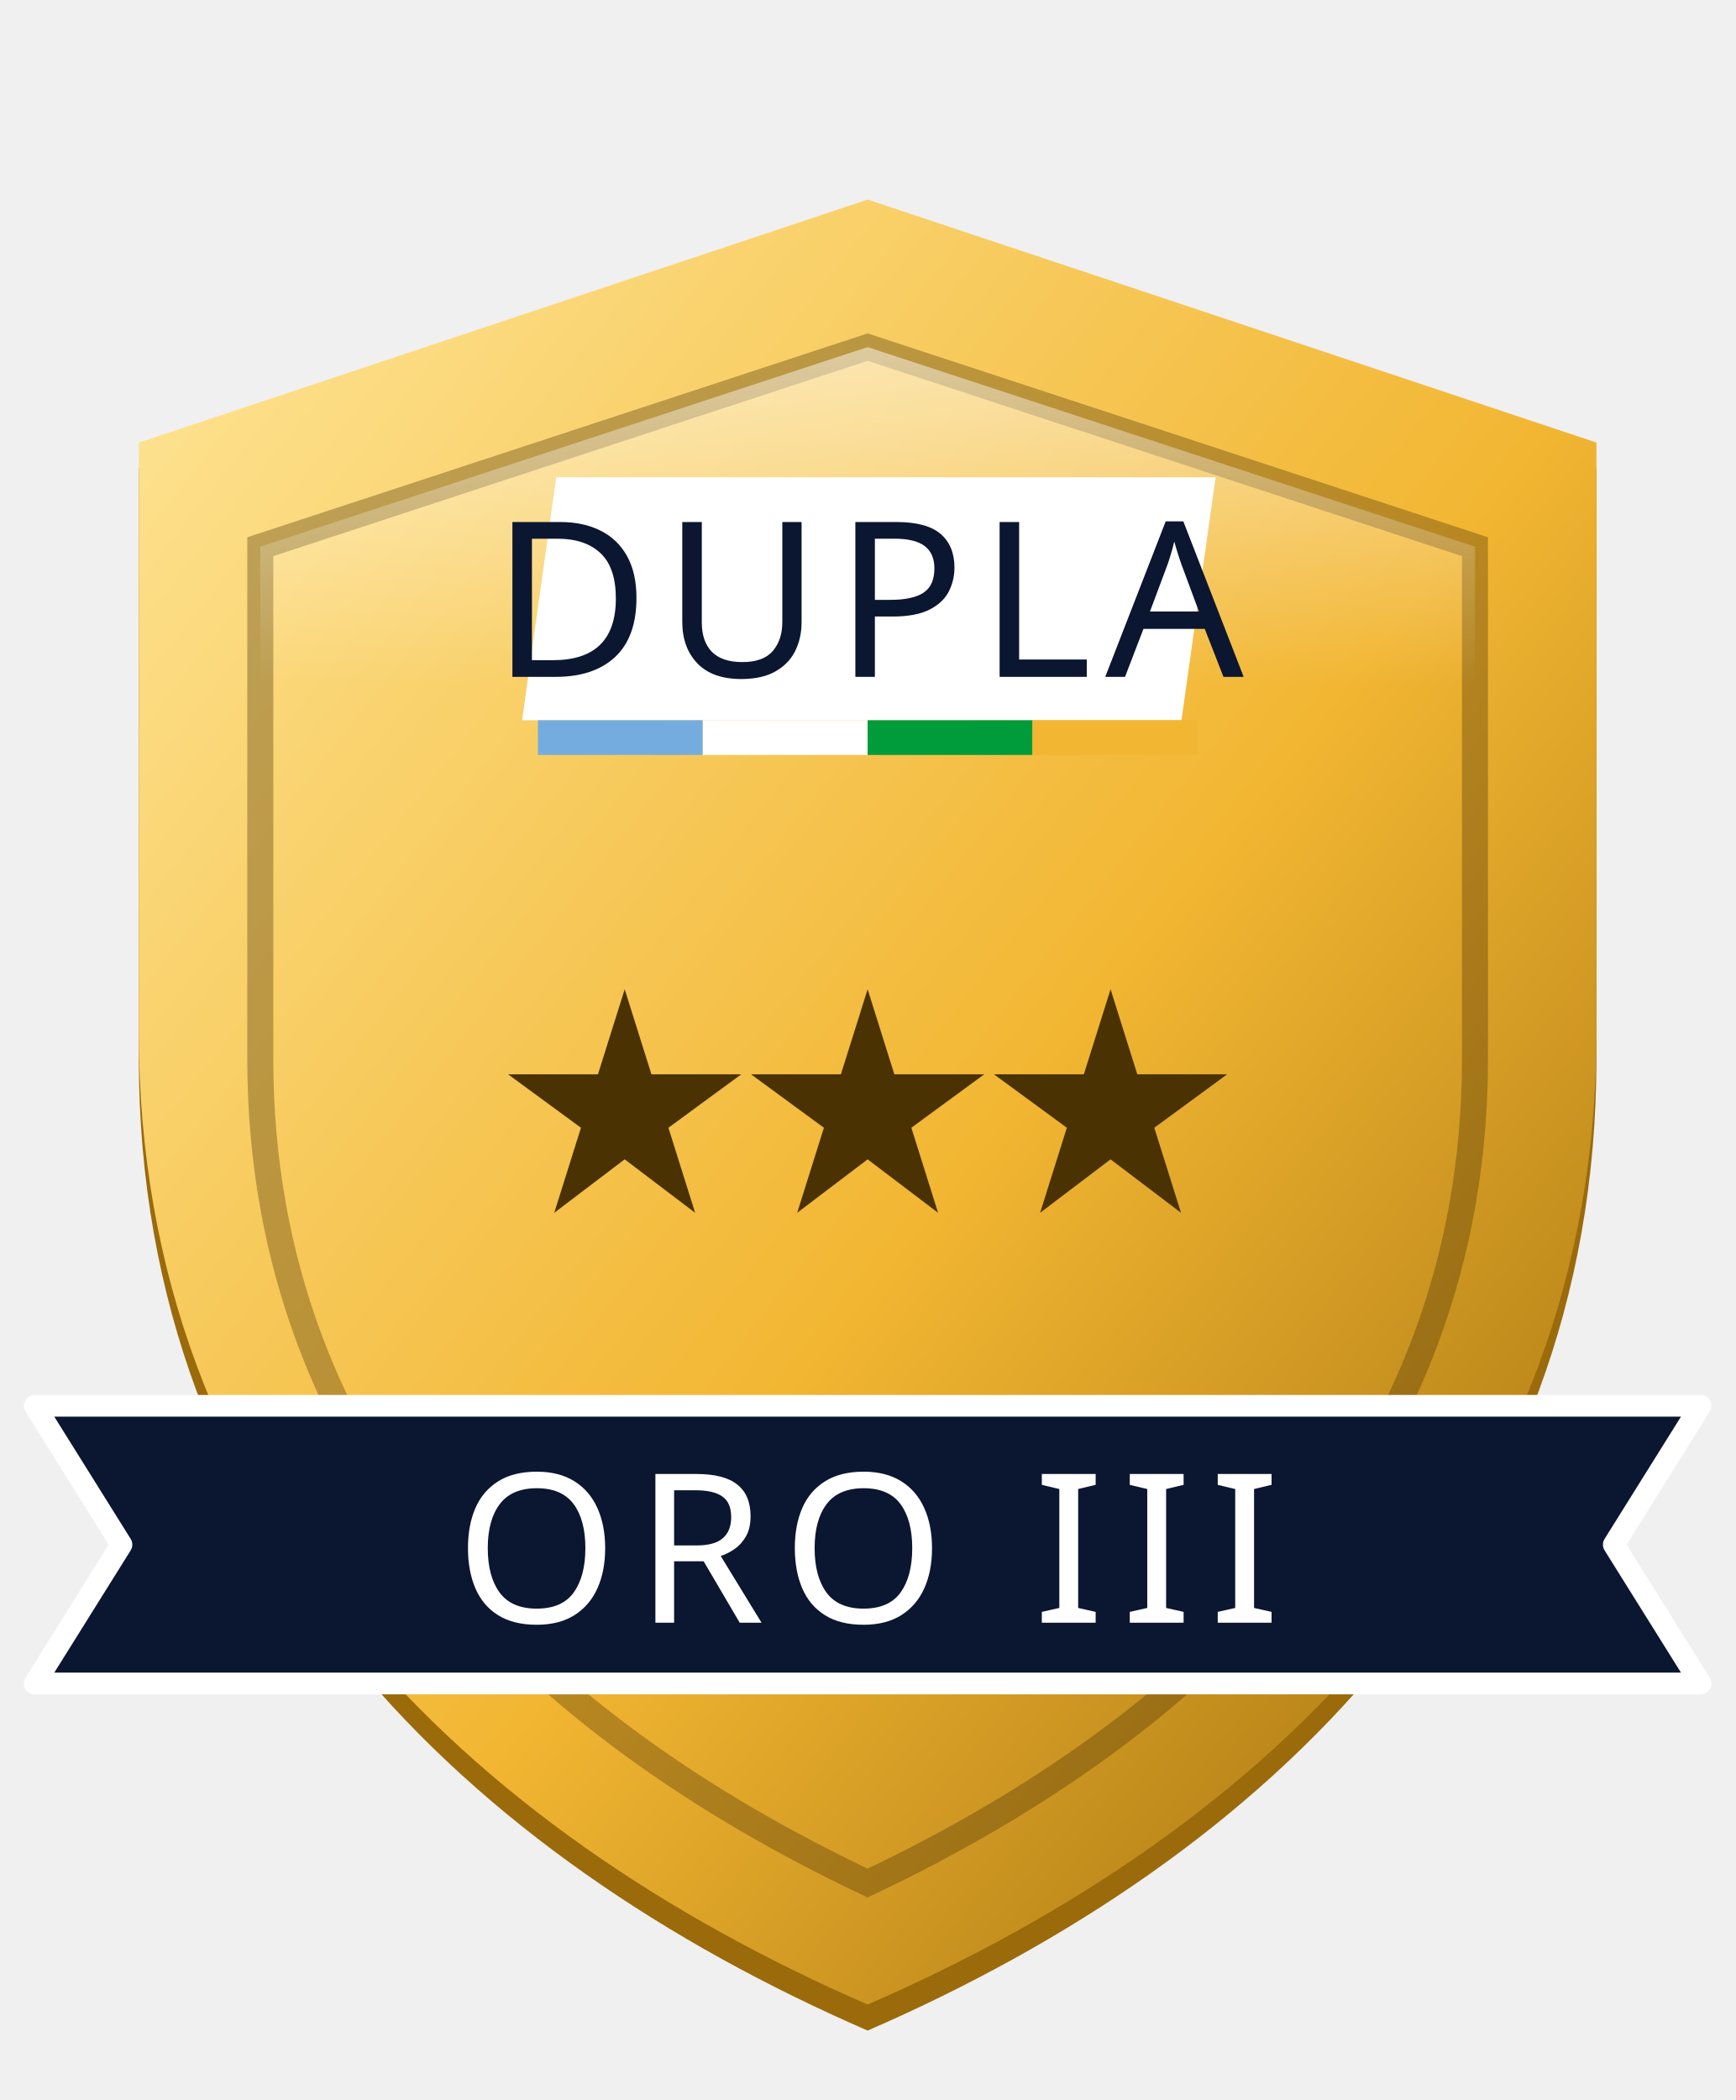
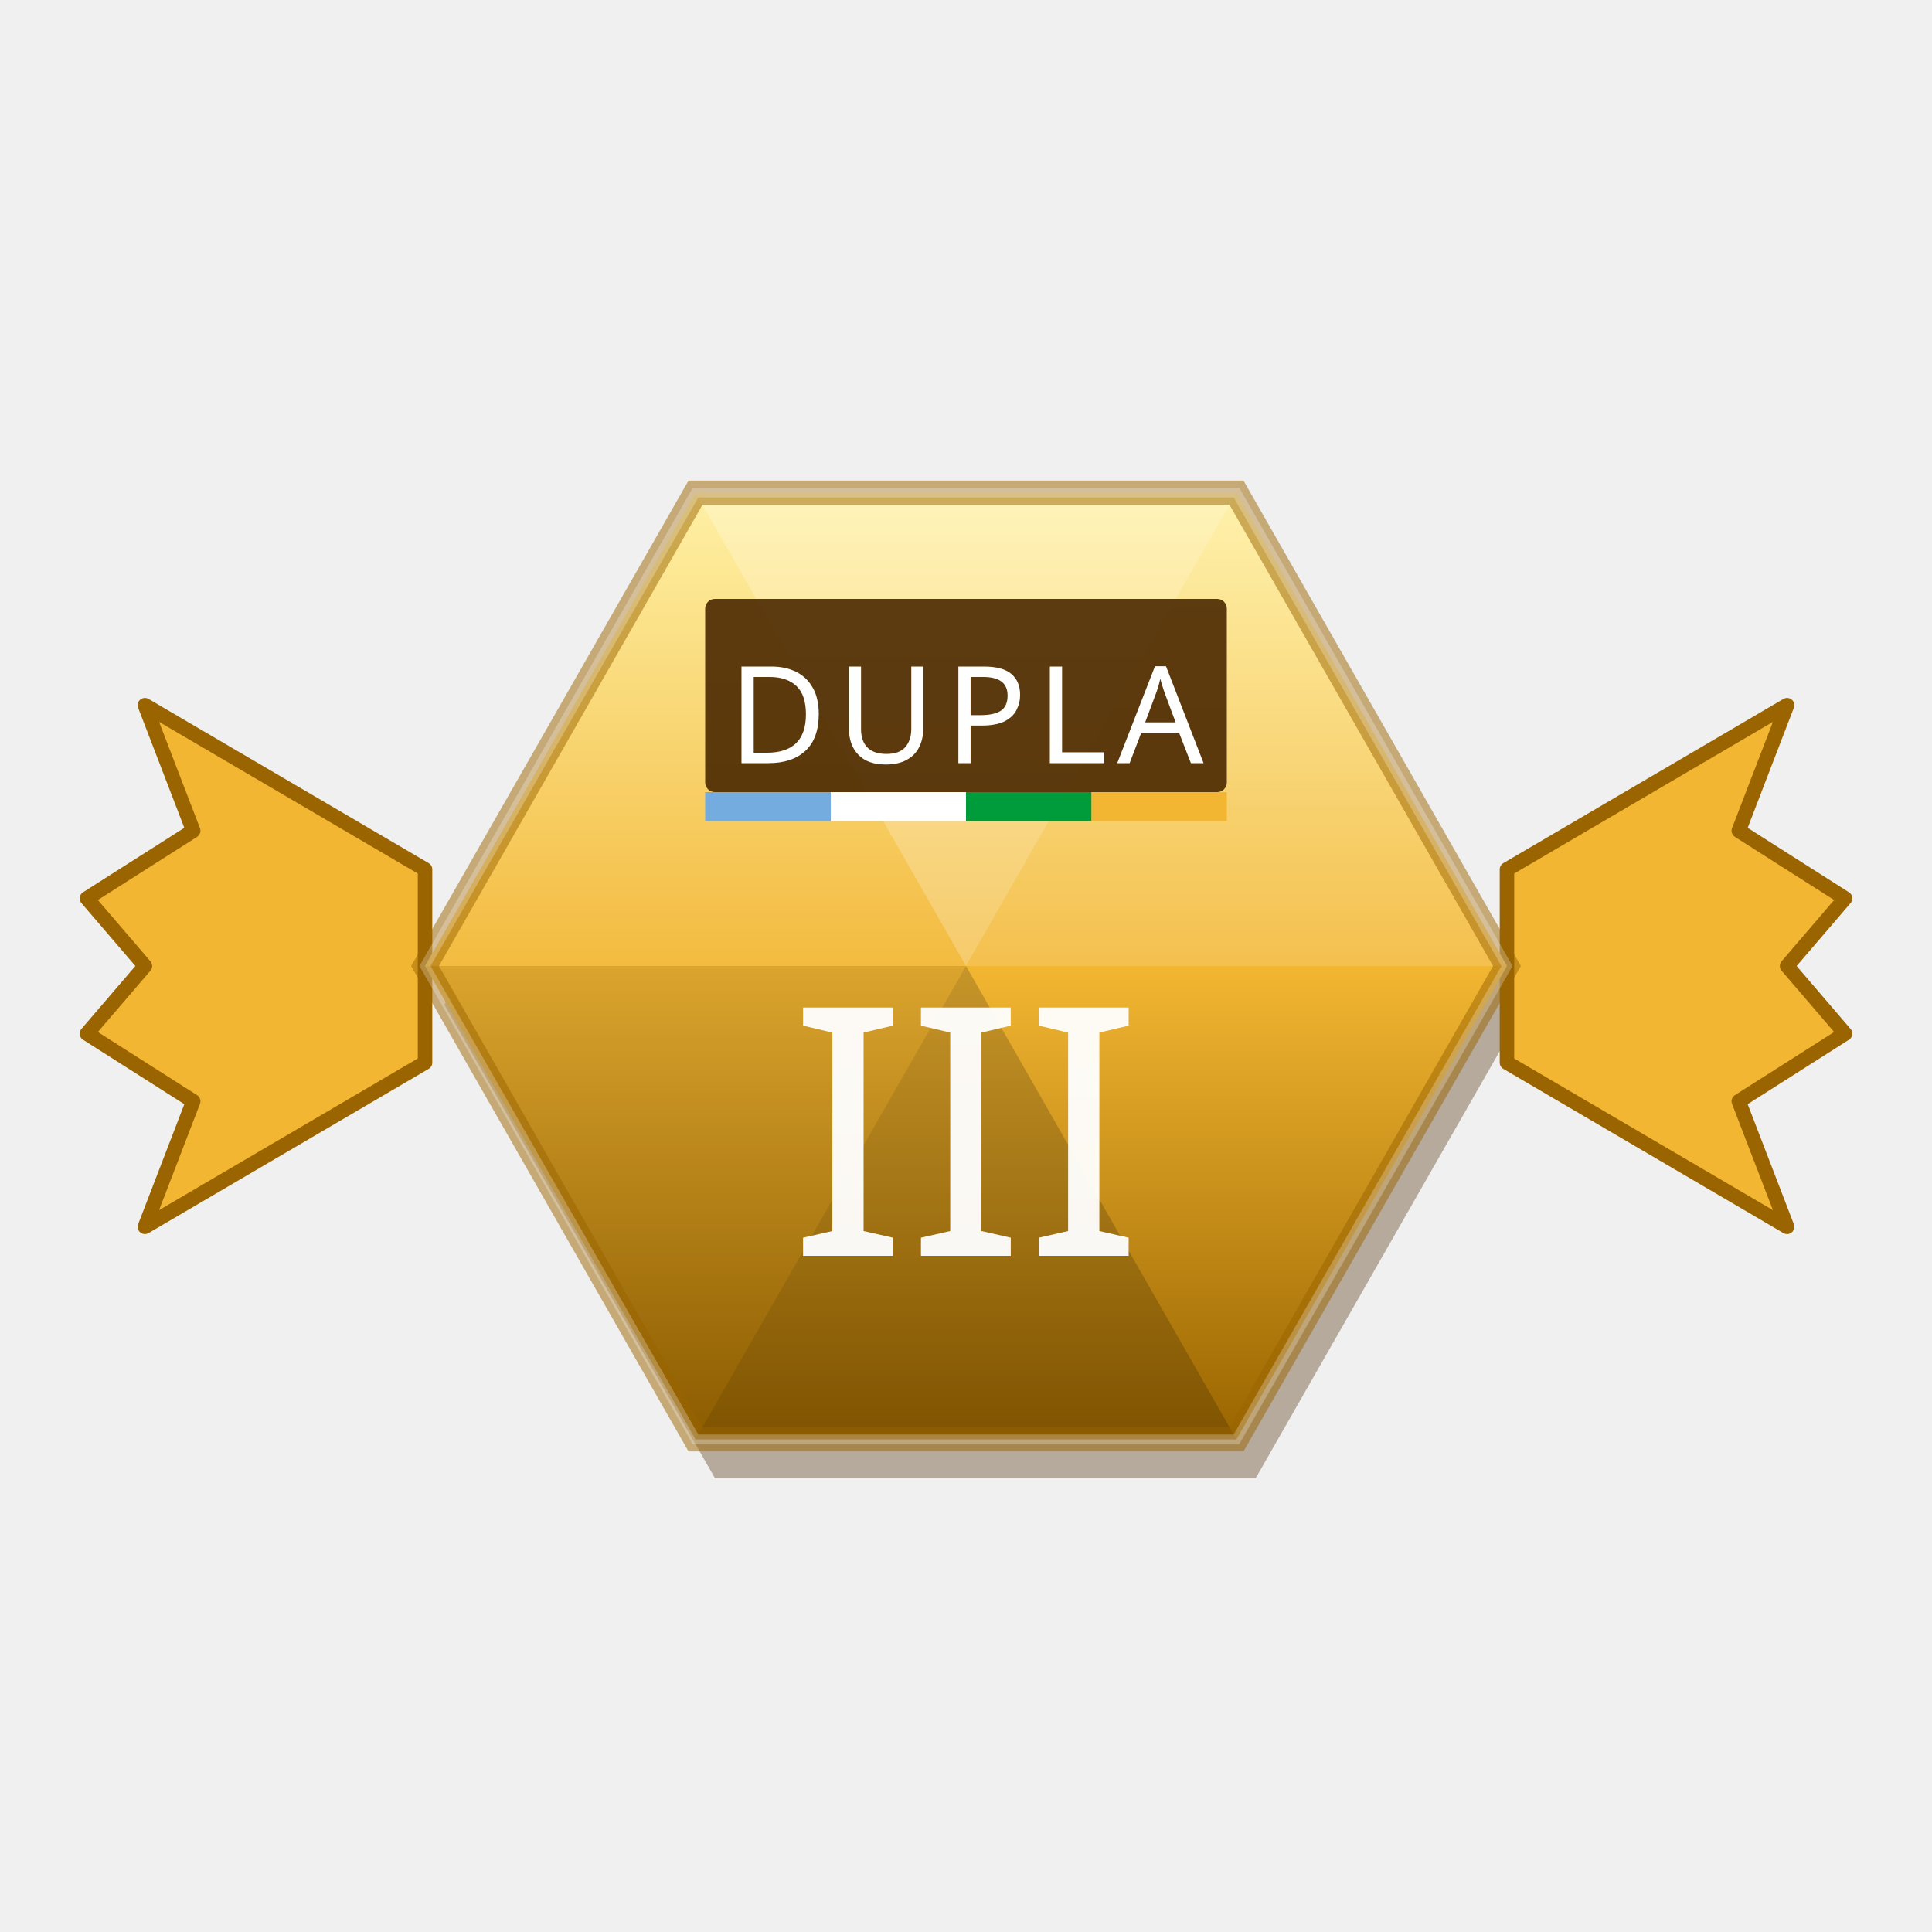
- <svg xmlns="http://www.w3.org/2000/svg" viewBox="0 -18 200 242" width="200" height="242">
+ <svg xmlns="http://www.w3.org/2000/svg" viewBox="0 0 200 200" width="200" height="200">
  <defs>
-     <linearGradient id="g-oro-3" x1="0" y1="0" x2="1" y2="1">
-       <stop offset="0" stop-color="#FFE79A" />
-       <stop offset=".55" stop-color="#F2B632" />
-       <stop offset="1" stop-color="#9A6A0B" />
-     </linearGradient>
-     <linearGradient id="s-oro-3" x1="0" y1="0" x2="0" y2="1">
-       <stop offset="0" stop-color="#FFFFFF" stop-opacity=".5" />
-       <stop offset=".5" stop-color="#FFFFFF" stop-opacity="0" />
+     <linearGradient id="g" x1="0" y1="0" x2="0" y2="1">
+       <stop offset="0" stop-color="#FFF0A0" />
+       <stop offset=".5" stop-color="#F2B632" />
+       <stop offset="1" stop-color="#9A6500" />
    </linearGradient>
  </defs>
-   <path d="M100 8 L184 36 V104 C184 160 146 196 100 216 C54 196 16 160 16 104 V36 Z" fill="#9A6A0B" />
-   <path d="M100 8 L184 36 V104 C184 160 146 196 100 216 C54 196 16 160 16 104 V36 Z" fill="url(#g-oro-3)" transform="translate(0 -3)" />
-   <path d="M100 22 L170 45 V104 C170 151 138 181 100 199 C62 181 30 151 30 104 V45 Z" fill="none" stroke="#4A3203" stroke-opacity=".35" stroke-width="3" />
-   <path d="M30 45 L100 22 L170 45 V90 C130 80 70 80 30 100 Z" fill="url(#s-oro-3)" />
-   <g transform="translate(100 52)">
-     <g transform="skewX(-8)">
-       <rect x="-38" y="-15" width="76" height="28" fill="#FFFFFF" />
-     </g>
-     <text x="0" y="8" text-anchor="middle" font-family="Bebas Neue, sans-serif" font-size="25" letter-spacing="1.5" fill="#0B1631">DUPLA</text>
-     <rect x="-38" y="13" width="19" height="4" fill="#74ACDF" />
-     <rect x="-19" y="13" width="19" height="4" fill="#FFFFFF" />
-     <rect x="0" y="13" width="19" height="4" fill="#009C3B" />
-     <rect x="19" y="13" width="19" height="4" fill="#F2B632" />
+   <path d="M128 51 L156 100 L128 149 L72 149 L44 100 L72 51 Z" fill="#4A2800" transform="translate(2 4)" opacity=".35" />
+   <path d="M156 90 L185 73 L180 86 L191 93 L185 100 L191 107 L180 114 L185 127 L156 110 Z" fill="#F2B632" stroke="#9A6500" stroke-width="1.5" stroke-linejoin="round" />
+   <path d="M44 90 L15 73 L20 86 L9 93 L15 100 L9 107 L20 114 L15 127 L44 110 Z" fill="#F2B632" stroke="#9A6500" stroke-width="1.5" stroke-linejoin="round" />
+   <path d="M128 51 L156 100 L128 149 L72 149 L44 100 L72 51 Z" fill="url(#g)" />
+   <path d="M72 51 L128 51 L100 100 Z" fill="#FFF" opacity=".28" />
+   <path d="M128 51 L156 100 L100 100 Z" fill="#FFF" opacity=".14" />
+   <path d="M72 51 L44 100 L100 100 Z" fill="#FFF" opacity=".07" />
+   <path d="M72 149 L128 149 L100 100 Z" fill="#000" opacity=".18" />
+   <path d="M44 100 L72 149 L100 100 Z" fill="#000" opacity=".1" />
+   <path d="M128 51 L156 100 L128 149 L72 149 L44 100 L72 51 Z" fill="none" stroke="#9A6500" stroke-width="2.5" stroke-opacity=".5" />
+   <path d="M128 51 L156 100 L128 149 L72 149 L44 100 L72 51 Z" fill="none" stroke="#FFF" stroke-width="1" stroke-opacity=".25" />
+   <g transform="translate(100 72)">
+     <rect x="-27" y="-10" width="54" height="20" rx="1" fill="#4A2800" opacity=".9" />
+     <text x="0" y="7" text-anchor="middle" font-family="Bebas Neue, sans-serif" font-size="14" letter-spacing="1" fill="#FFF">DUPLA</text>
+     <rect x="-27" y="10" width="13" height="3" fill="#74ACDF" />
+     <rect x="-14" y="10" width="14" height="3" fill="#FFF" />
+     <rect x="0" y="10" width="13" height="3" fill="#009C3B" />
+     <rect x="13" y="10" width="14" height="3" fill="#F2B632" />
  </g>
-   <path transform="translate(58 96) scale(.28)" d="M50 0 L61 35 L98 35 L68 57 L79 92 L50 70 L21 92 L32 57 L2 35 L39 35 Z" fill="#4A3203" />
-   <path transform="translate(86 96) scale(.28)" d="M50 0 L61 35 L98 35 L68 57 L79 92 L50 70 L21 92 L32 57 L2 35 L39 35 Z" fill="#4A3203" />
-   <path transform="translate(114 96) scale(.28)" d="M50 0 L61 35 L98 35 L68 57 L79 92 L50 70 L21 92 L32 57 L2 35 L39 35 Z" fill="#4A3203" />
-   <path d="M4 144 H196 L186 160 L196 176 H4 L14 160 Z" fill="#0B1631" stroke="#FFFFFF" stroke-width="2.5" stroke-linejoin="round" />
-   <text x="100" y="169" text-anchor="middle" font-family="Bebas Neue, sans-serif" font-size="24" letter-spacing="2" fill="#FFFFFF">ORO III</text>
+   <text x="100" y="130" text-anchor="middle" font-family="Bebas Neue, sans-serif" font-size="36" fill="#FFF" opacity=".95">III</text>
</svg>
